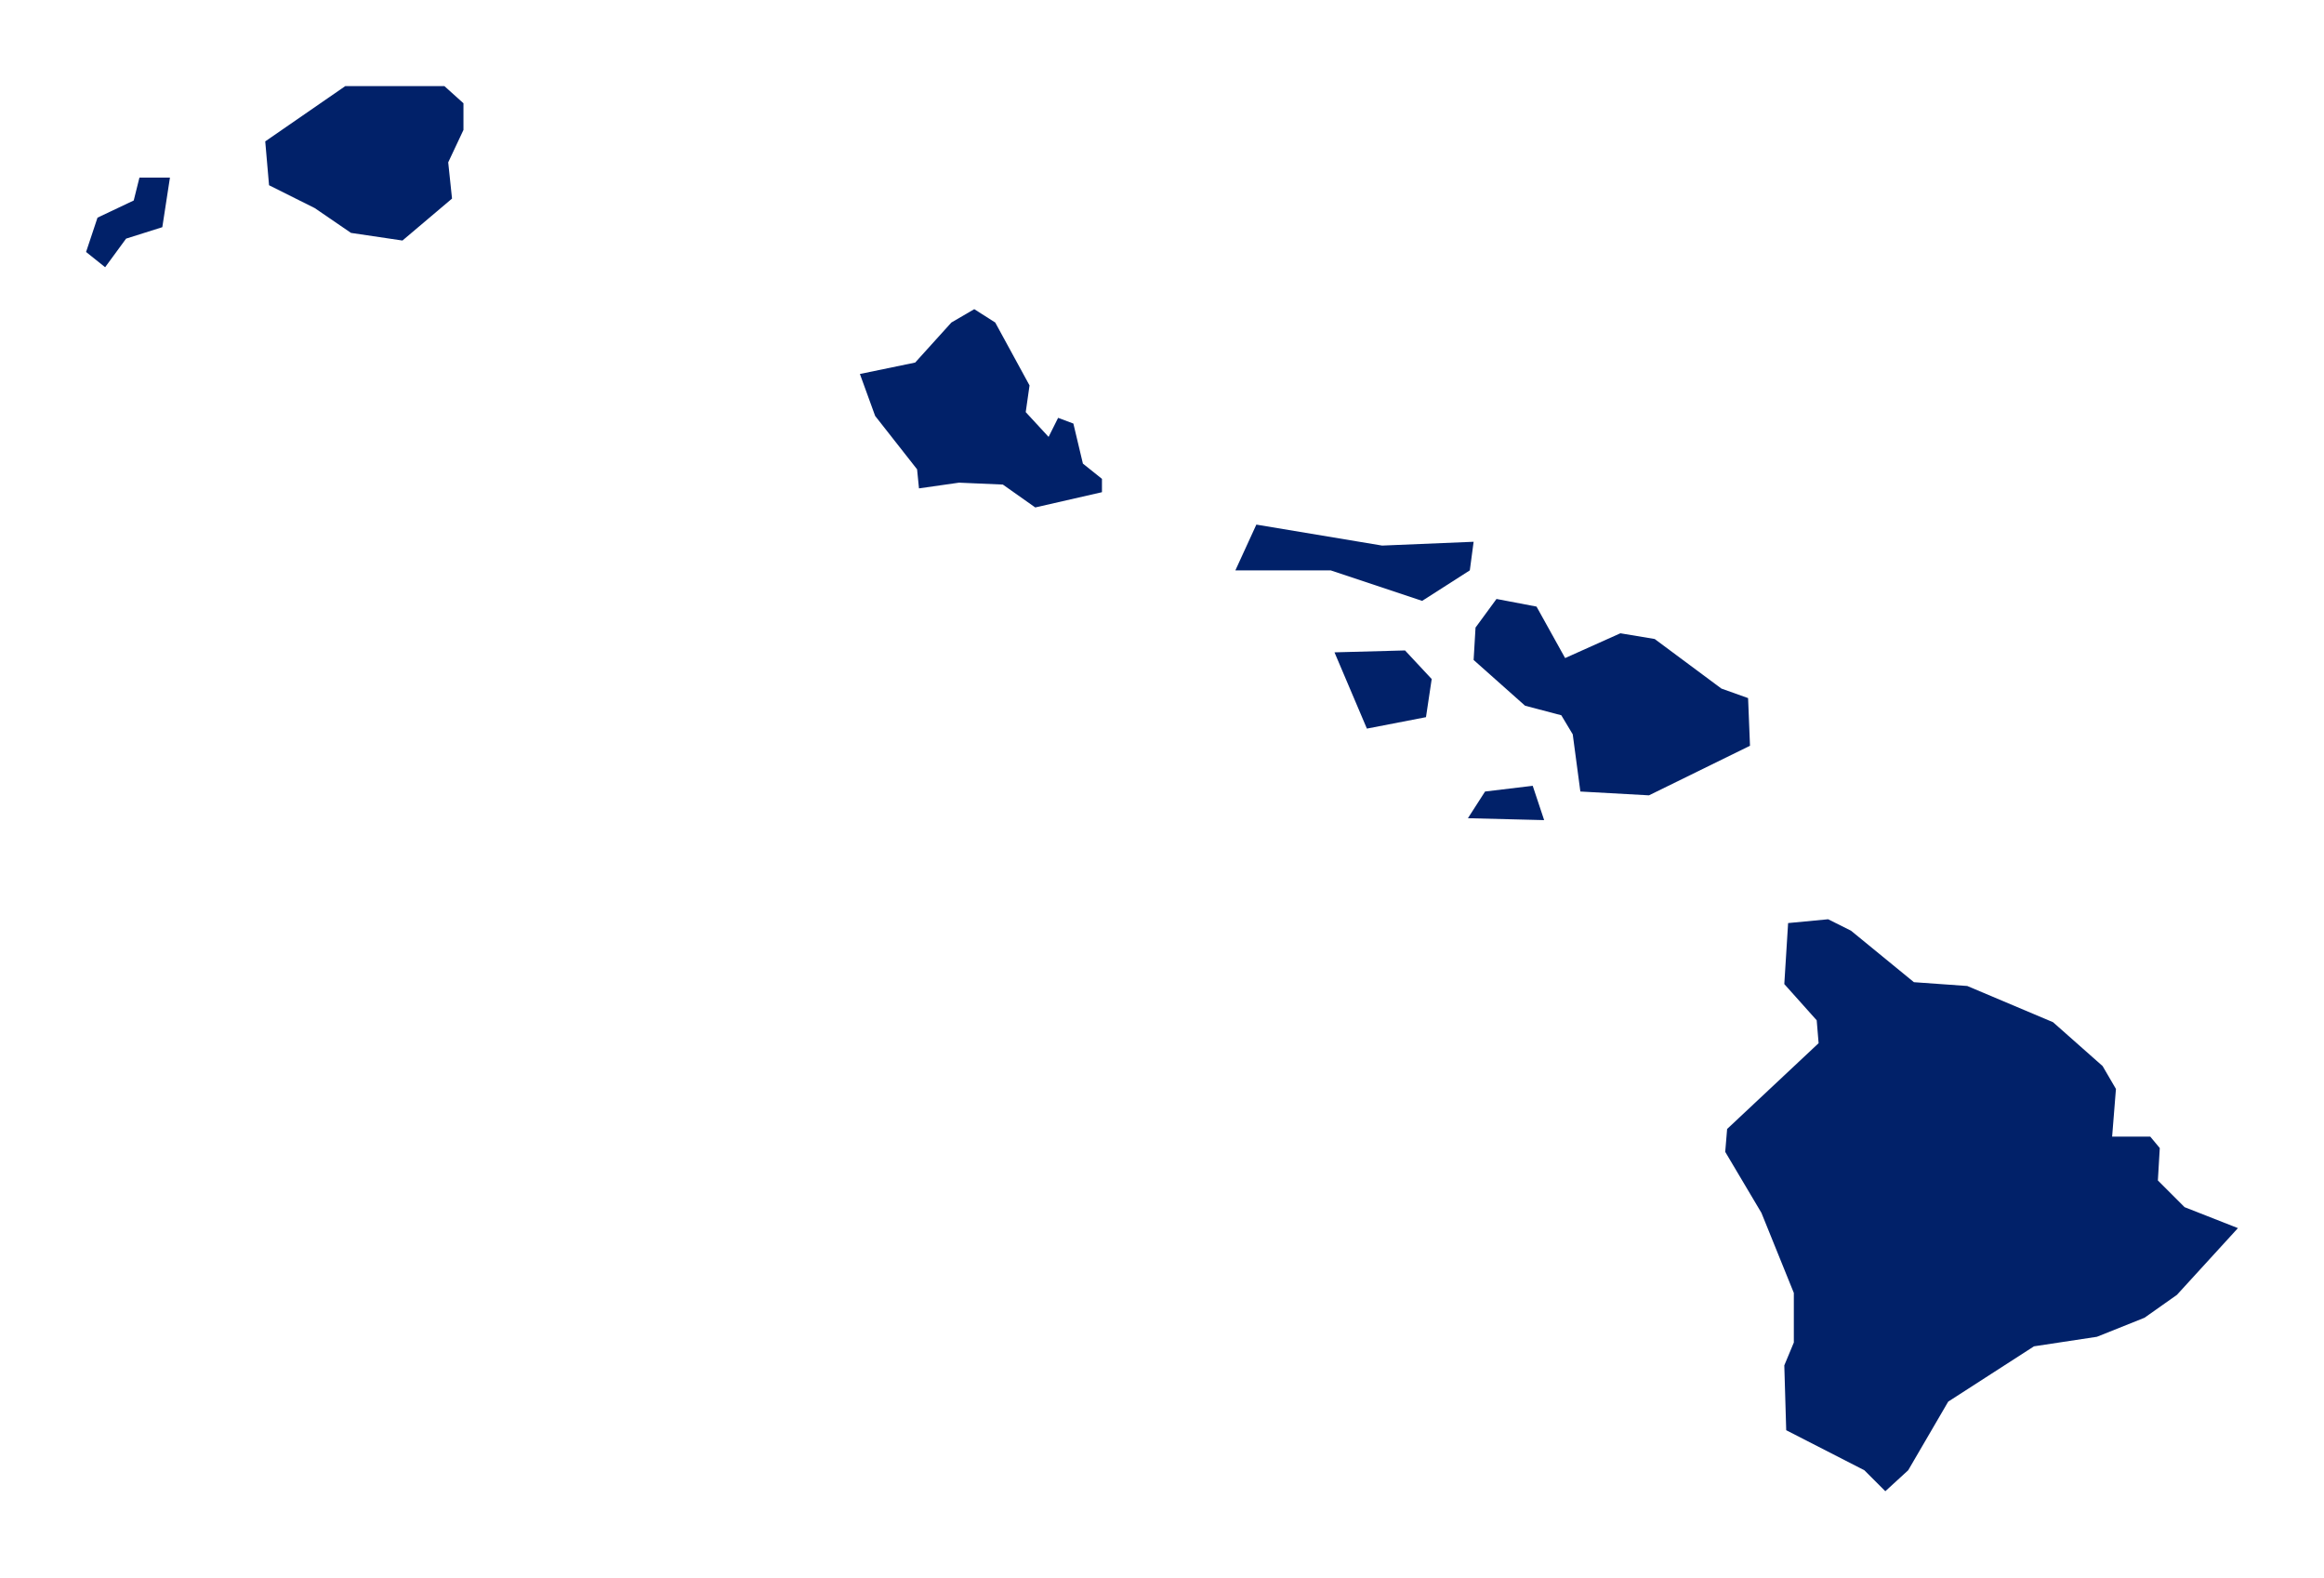
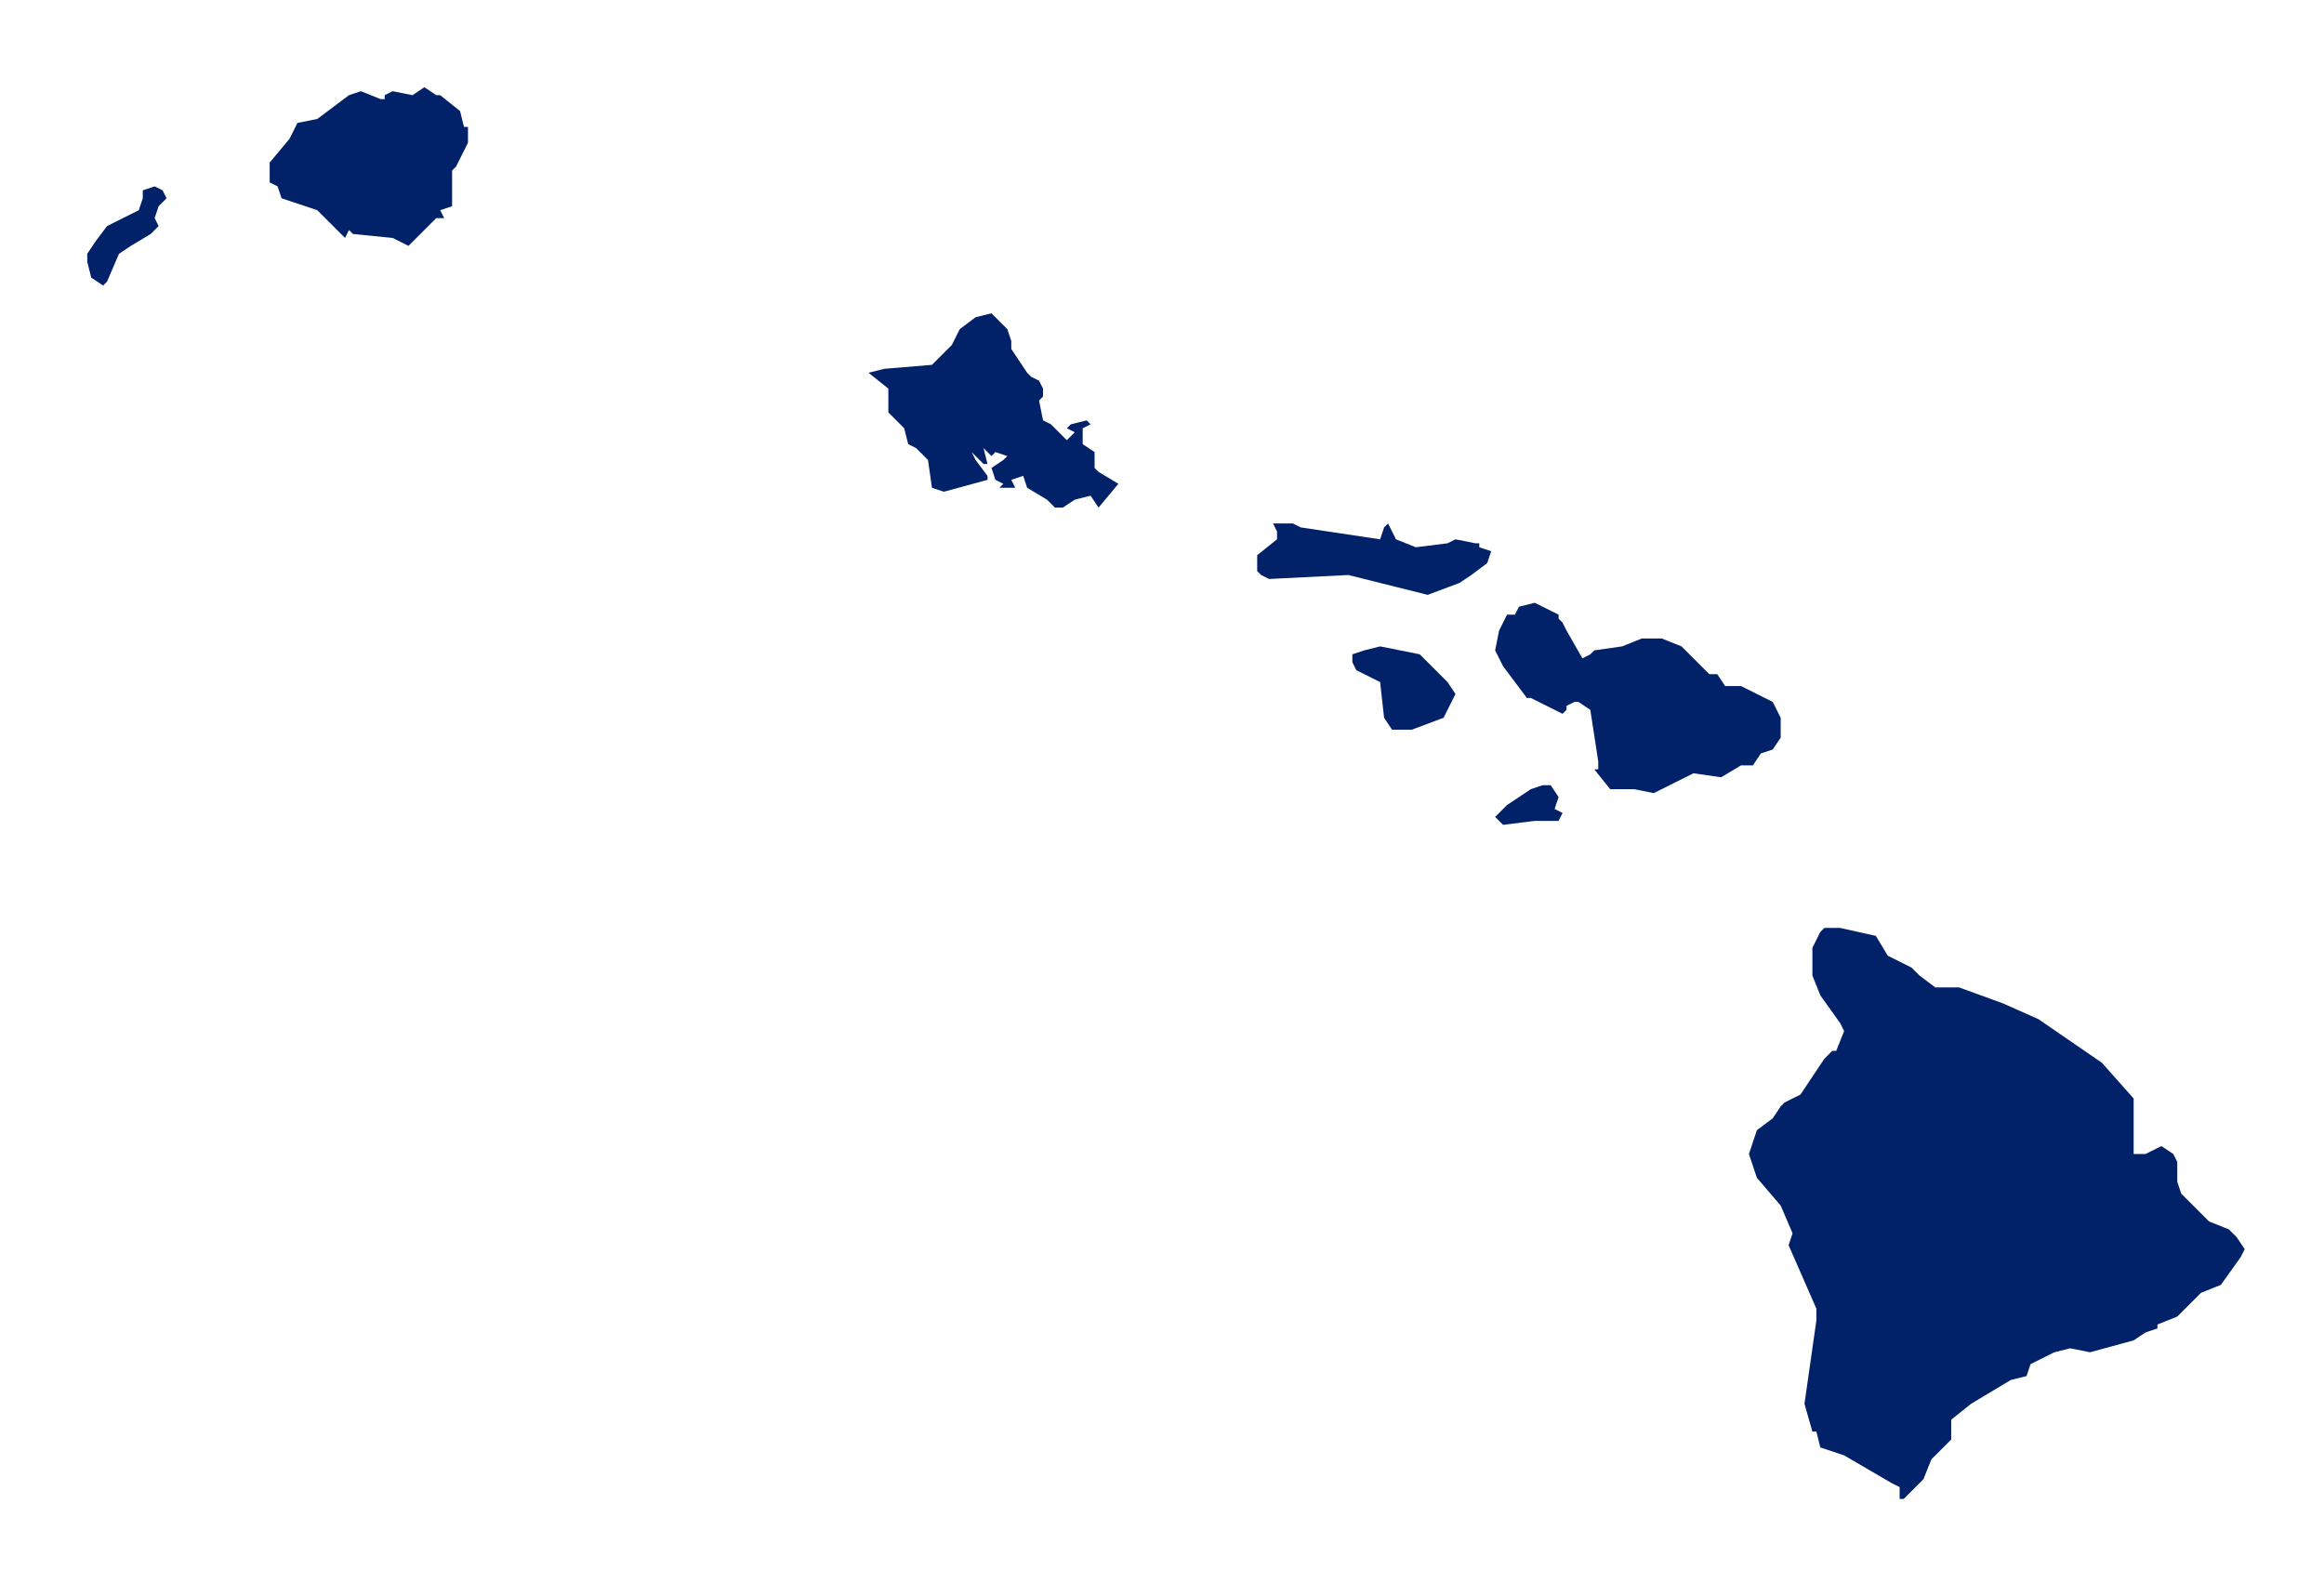
- <svg xmlns="http://www.w3.org/2000/svg" width="121.932" height="82.732" viewBox="223.184 505.284 121.932 82.732" fill="#012169">
-   <g class="state">
-     <path class="hi" d="m 317,553.7 -.2,3.2 1.7,1.9 .1,1.2 -4.8,4.5 -.1,1.2 1.9,3.2 1.7,4.2 v 2.6 l -.5,1.2 .1,3.4 4.1,2.1 1.1,1.1 1.2,-1.1 2.1,-3.6 4.5,-2.9 3.3,-.5 2.5,-1 1.7,-1.2 3.2,-3.5 -2.8,-1.1 -1.4,-1.4 .1,-1.7 -.5,-.6 h -2 l .2,-2.5 -.7,-1.2 -2.6,-2.3 -4.5,-1.9 -2.8,-.2 -3.3,-2.7 -1.2,-.6 z m -15.3,-17 -1.1,1.5 -.1,1.7 2.7,2.4 1.9,.5 .6,1 .4,3 3.6,.2 5.3,-2.6 -.1,-2.5 -1.4,-.5 -3.5,-2.6 -1.8,-.3 -2.9,1.3 -1.5,-2.7 z m -1.5,11.5 .9,-1.4 2.5,-.3 .6,1.8 z m -7,-8.7 1.7,4 3.1,-.6 .3,-2 -1.4,-1.5 z m -4.1,-6.7 -1.1,2.4 h 5 l 4.8,1.6 2.5,-1.6 .2,-1.5 -4.8,.2 z m -16,-10.6 -1.9,2.1 -2.9,.6 .8,2.2 2.2,2.8 .1,1 2.1,-.3 2.3,.1 1.7,1.2 3.5,-.8 v -.7 l -1,-.8 -.5,-2.1 -.8,-.3 -.5,1 -1.2,-1.3 .2,-1.4 -1.8,-3.3 -1.1,-.7 z m -31.8,-12.4 -4.2,2.9 .2,2.3 2.4,1.2 1.9,1.3 2.7,.4 2.6,-2.2 -.2,-1.9 .8,-1.7 v -1.4 l -1,-.9 z m -10.8,4.8 -.3,1.2 -1.9,.9 -.6,1.8 1,.8 1.1,-1.5 1.9,-.6 .4,-2.6 z">
- </path>
-   </g>
+ <svg xmlns="http://www.w3.org/2000/svg" viewBox="-160.47 -23.04 5.86 3.99" fill="#012169" width="5.86" height="3.99">
+   <path d="M-154.90 -19.96 L-154.85 -19.94 L-154.83 -19.92 L-154.81 -19.89 L-154.82 -19.87 L-154.87 -19.80 L-154.92 -19.78 L-154.98 -19.72 L-155.03 -19.70 L-155.03 -19.69 L-155.06 -19.68 L-155.09 -19.66 L-155.20 -19.63 L-155.25 -19.64 L-155.29 -19.63 L-155.35 -19.60 L-155.36 -19.57 L-155.40 -19.56 L-155.50 -19.50 L-155.55 -19.46 L-155.55 -19.44 L-155.55 -19.41 L-155.60 -19.36 L-155.62 -19.31 L-155.67 -19.26 L-155.68 -19.26 L-155.68 -19.29 L-155.70 -19.30 L-155.82 -19.37 L-155.88 -19.39 L-155.89 -19.43 L-155.90 -19.43 L-155.92 -19.50 L-155.89 -19.71 L-155.89 -19.74 L-155.96 -19.90 L-155.95 -19.93 L-155.98 -20.00 L-156.04 -20.07 L-156.06 -20.13 L-156.04 -20.19 L-156.00 -20.22 L-155.98 -20.25 L-155.97 -20.26 L-155.93 -20.28 L-155.87 -20.37 L-155.85 -20.39 L-155.84 -20.39 L-155.82 -20.44 L-155.83 -20.46 L-155.88 -20.53 L-155.90 -20.58 L-155.90 -20.65 L-155.88 -20.69 L-155.87 -20.70 L-155.83 -20.70 L-155.74 -20.68 L-155.71 -20.63 L-155.65 -20.60 L-155.63 -20.58 L-155.59 -20.55 L-155.53 -20.55 L-155.42 -20.51 L-155.33 -20.47 L-155.17 -20.36 L-155.09 -20.27 L-155.09 -20.13 L-155.06 -20.13 L-155.02 -20.15 L-154.99 -20.13 L-154.98 -20.11 L-154.98 -20.06 L-154.97 -20.03 L-154.95 -20.01 Z M-156.56 -21.06 L-156.54 -21.03 L-156.55 -21.00 L-156.53 -20.99 L-156.54 -20.97 L-156.60 -20.97 L-156.68 -20.96 L-156.70 -20.98 L-156.67 -21.01 L-156.61 -21.05 L-156.58 -21.06 Z M-156.85 -21.35 L-156.82 -21.32 L-156.80 -21.29 L-156.83 -21.23 L-156.91 -21.20 L-156.96 -21.20 L-156.98 -21.23 L-156.99 -21.32 L-157.05 -21.35 L-157.06 -21.37 L-157.06 -21.39 L-157.03 -21.40 L-156.99 -21.41 L-156.89 -21.39 Z M-156.00 -21.27 L-155.98 -21.23 L-155.98 -21.18 L-156.00 -21.15 L-156.03 -21.14 L-156.05 -21.11 L-156.08 -21.11 L-156.13 -21.08 L-156.20 -21.09 L-156.30 -21.04 L-156.35 -21.05 L-156.41 -21.05 L-156.45 -21.10 L-156.44 -21.10 L-156.44 -21.12 L-156.46 -21.25 L-156.49 -21.27 L-156.50 -21.27 L-156.52 -21.26 L-156.52 -21.25 L-156.53 -21.24 L-156.61 -21.28 L-156.62 -21.28 L-156.68 -21.36 L-156.69 -21.38 L-156.70 -21.40 L-156.69 -21.45 L-156.67 -21.49 L-156.65 -21.49 L-156.64 -21.51 L-156.60 -21.52 L-156.58 -21.51 L-156.54 -21.49 L-156.54 -21.48 L-156.53 -21.47 L-156.52 -21.45 L-156.48 -21.38 L-156.46 -21.39 L-156.45 -21.40 L-156.38 -21.41 L-156.33 -21.43 L-156.28 -21.43 L-156.23 -21.41 L-156.16 -21.34 L-156.14 -21.34 L-156.12 -21.31 L-156.08 -21.31 Z M-156.75 -21.67 L-156.74 -21.67 L-156.74 -21.66 L-156.71 -21.65 L-156.72 -21.62 L-156.76 -21.59 L-156.79 -21.57 L-156.87 -21.54 L-156.95 -21.56 L-157.07 -21.59 L-157.27 -21.58 L-157.29 -21.59 L-157.30 -21.60 L-157.30 -21.64 L-157.25 -21.68 L-157.25 -21.70 L-157.26 -21.72 L-157.21 -21.72 L-157.19 -21.71 L-156.99 -21.68 L-156.98 -21.71 L-156.97 -21.72 L-156.95 -21.68 L-156.90 -21.66 L-156.82 -21.67 L-156.80 -21.68 Z M-157.71 -21.86 L-157.70 -21.85 L-157.65 -21.82 L-157.70 -21.76 L-157.72 -21.79 L-157.76 -21.78 L-157.79 -21.76 L-157.81 -21.76 L-157.83 -21.78 L-157.88 -21.81 L-157.89 -21.84 L-157.92 -21.83 L-157.91 -21.81 L-157.95 -21.81 L-157.94 -21.82 L-157.96 -21.83 L-157.97 -21.86 L-157.94 -21.88 L-157.93 -21.89 L-157.96 -21.90 L-157.97 -21.89 L-157.99 -21.91 L-157.98 -21.87 L-157.99 -21.87 L-158.02 -21.90 L-158.01 -21.88 L-157.98 -21.84 L-157.98 -21.83 L-158.09 -21.80 L-158.12 -21.81 L-158.13 -21.88 L-158.16 -21.91 L-158.18 -21.92 L-158.19 -21.96 L-158.23 -22.00 L-158.23 -22.06 L-158.28 -22.10 L-158.24 -22.11 L-158.12 -22.12 L-158.11 -22.13 L-158.07 -22.17 L-158.05 -22.21 L-158.01 -22.24 L-157.97 -22.25 L-157.93 -22.21 L-157.92 -22.18 L-157.92 -22.16 L-157.88 -22.10 L-157.87 -22.09 L-157.85 -22.08 L-157.84 -22.06 L-157.84 -22.04 L-157.85 -22.03 L-157.84 -21.98 L-157.82 -21.97 L-157.80 -21.95 L-157.78 -21.93 L-157.76 -21.95 L-157.78 -21.96 L-157.77 -21.97 L-157.73 -21.98 L-157.72 -21.97 L-157.74 -21.96 L-157.74 -21.92 L-157.71 -21.90 Z M-160.11 -22.56 L-160.08 -22.57 L-160.06 -22.56 L-160.05 -22.54 L-160.07 -22.52 L-160.08 -22.49 L-160.07 -22.47 L-160.09 -22.45 L-160.14 -22.42 L-160.17 -22.40 L-160.20 -22.33 L-160.21 -22.32 L-160.24 -22.34 L-160.25 -22.38 L-160.25 -22.40 L-160.23 -22.43 L-160.20 -22.47 L-160.12 -22.51 L-160.11 -22.54 Z M-159.30 -22.72 L-159.29 -22.72 L-159.29 -22.68 L-159.32 -22.62 L-159.33 -22.61 L-159.33 -22.52 L-159.36 -22.51 L-159.35 -22.49 L-159.35 -22.49 L-159.37 -22.49 L-159.44 -22.42 L-159.48 -22.44 L-159.58 -22.45 L-159.59 -22.46 L-159.60 -22.44 L-159.67 -22.51 L-159.76 -22.54 L-159.77 -22.57 L-159.79 -22.58 L-159.79 -22.63 L-159.74 -22.69 L-159.73 -22.71 L-159.72 -22.73 L-159.67 -22.74 L-159.59 -22.80 L-159.56 -22.81 L-159.51 -22.79 L-159.50 -22.79 L-159.50 -22.80 L-159.48 -22.81 L-159.43 -22.80 L-159.40 -22.82 L-159.37 -22.80 L-159.36 -22.80 L-159.31 -22.76 Z" fill-rule="evenodd" />
</svg>
